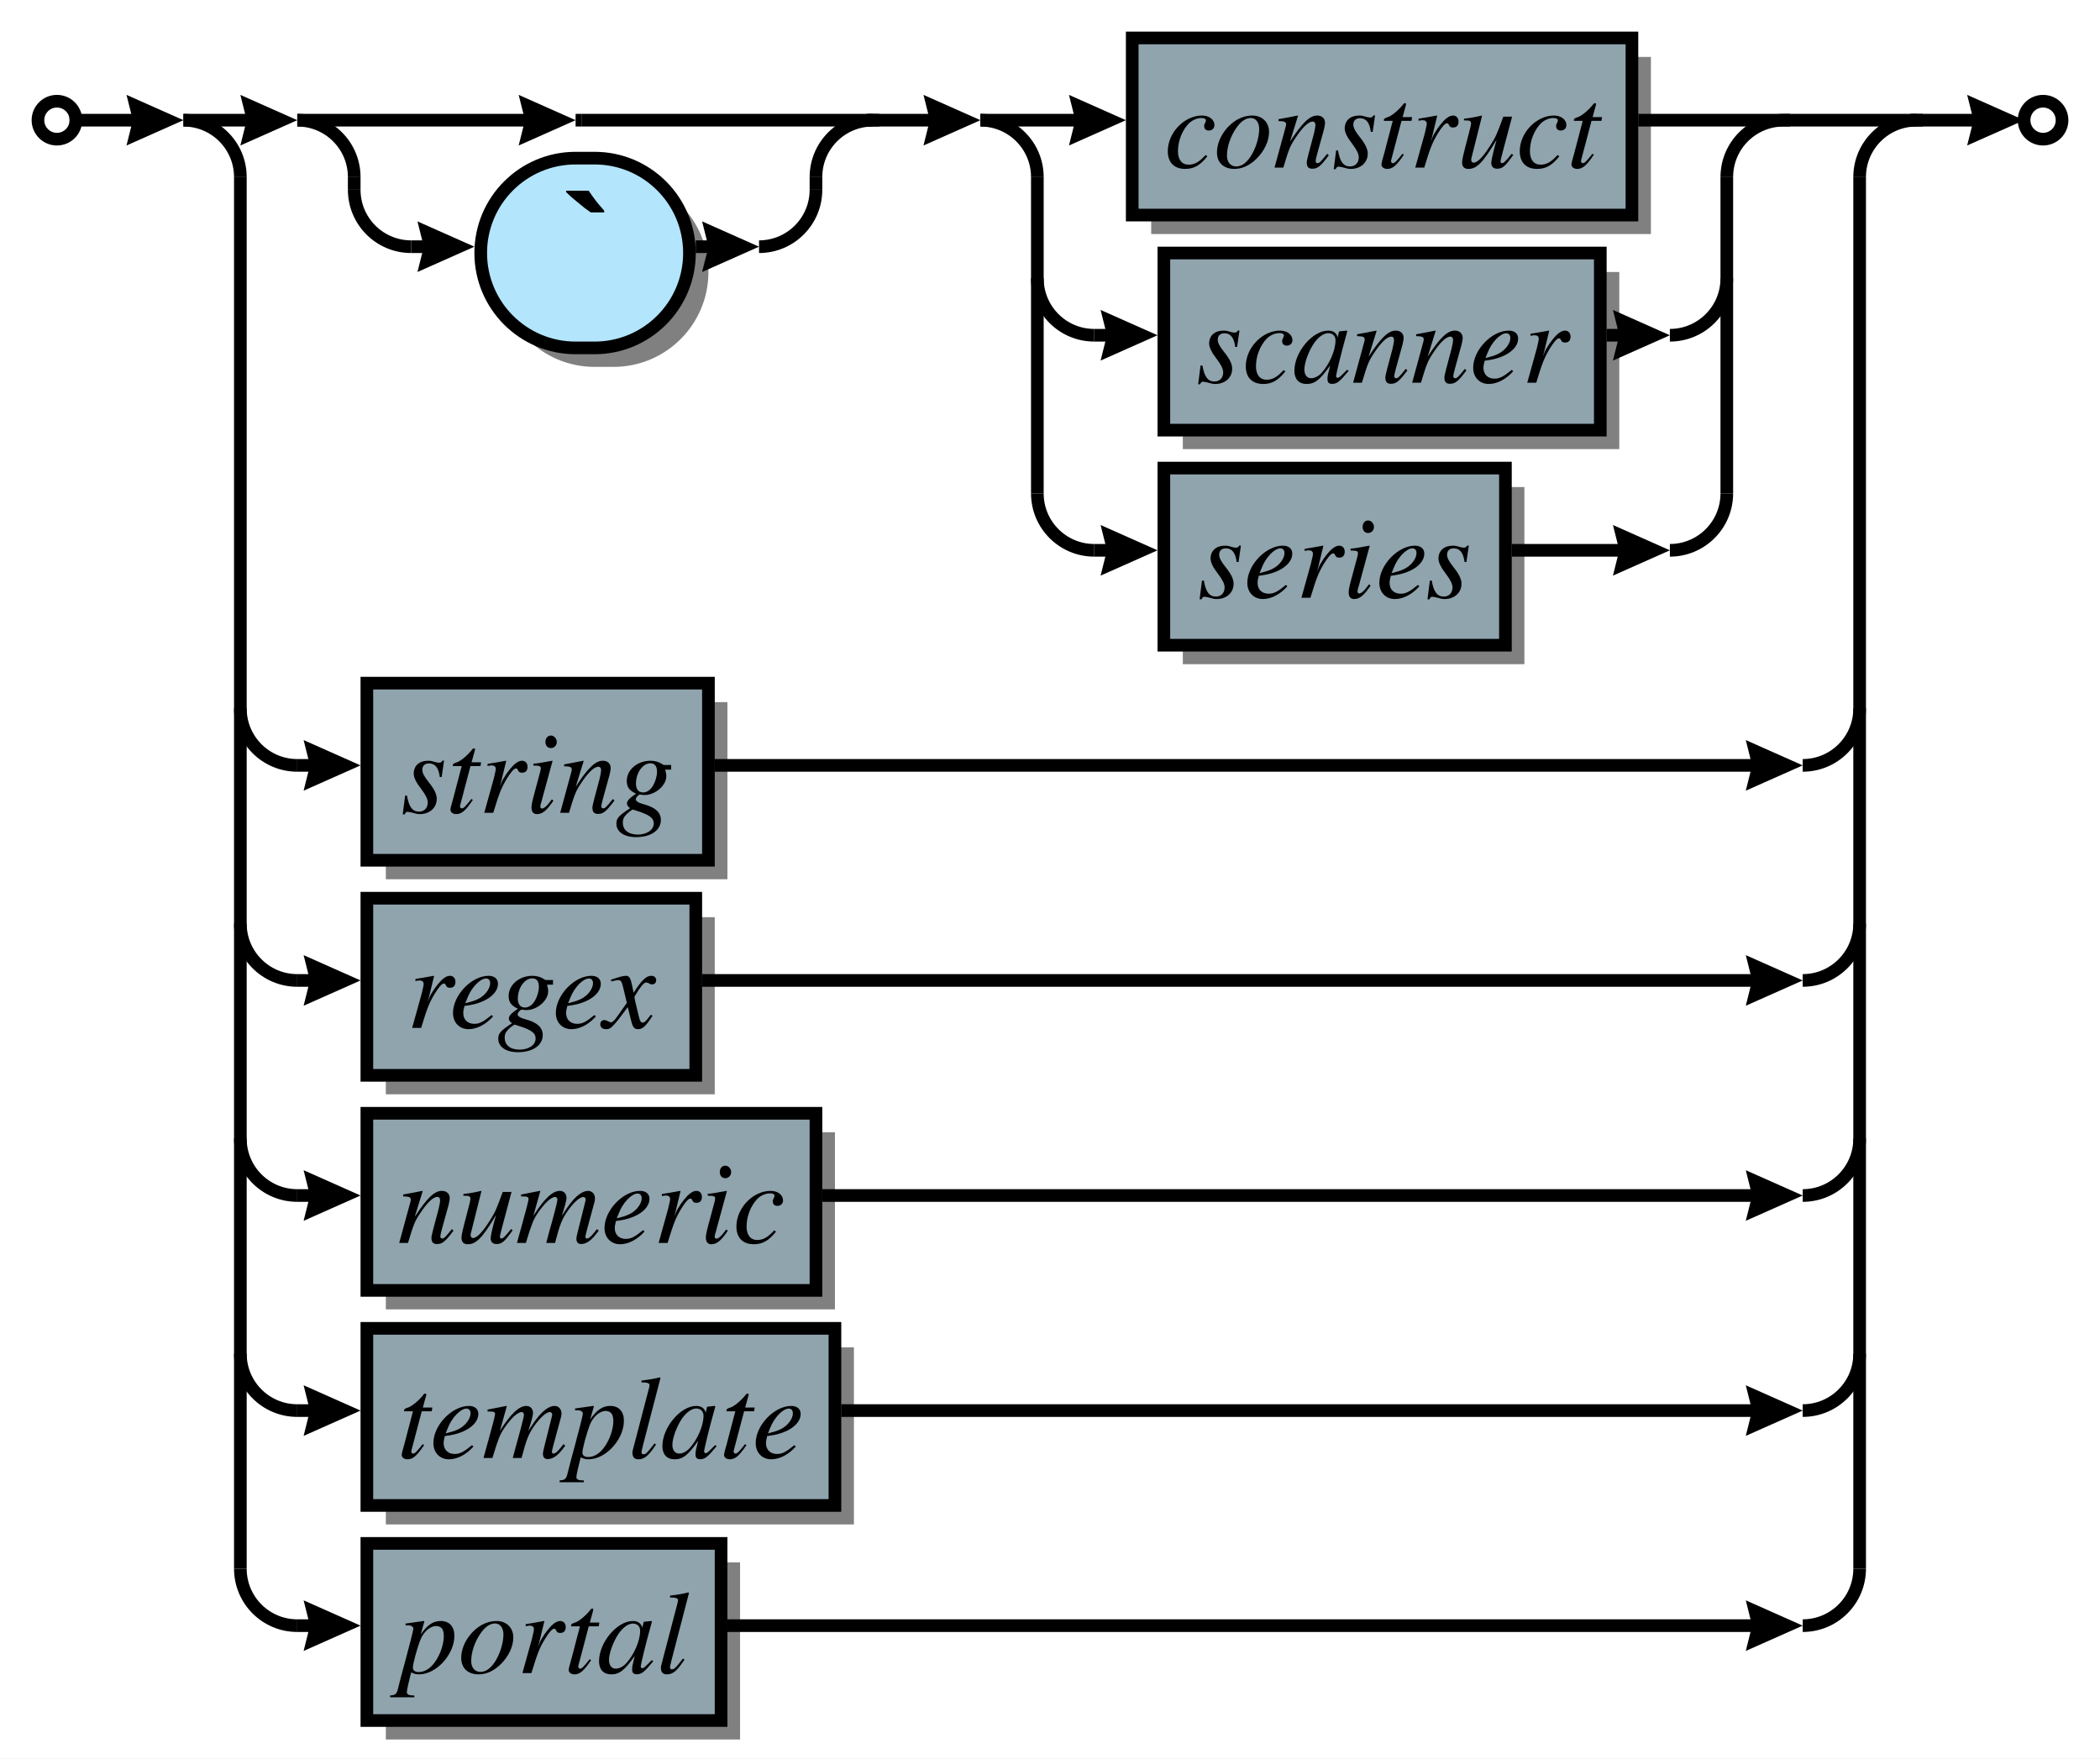
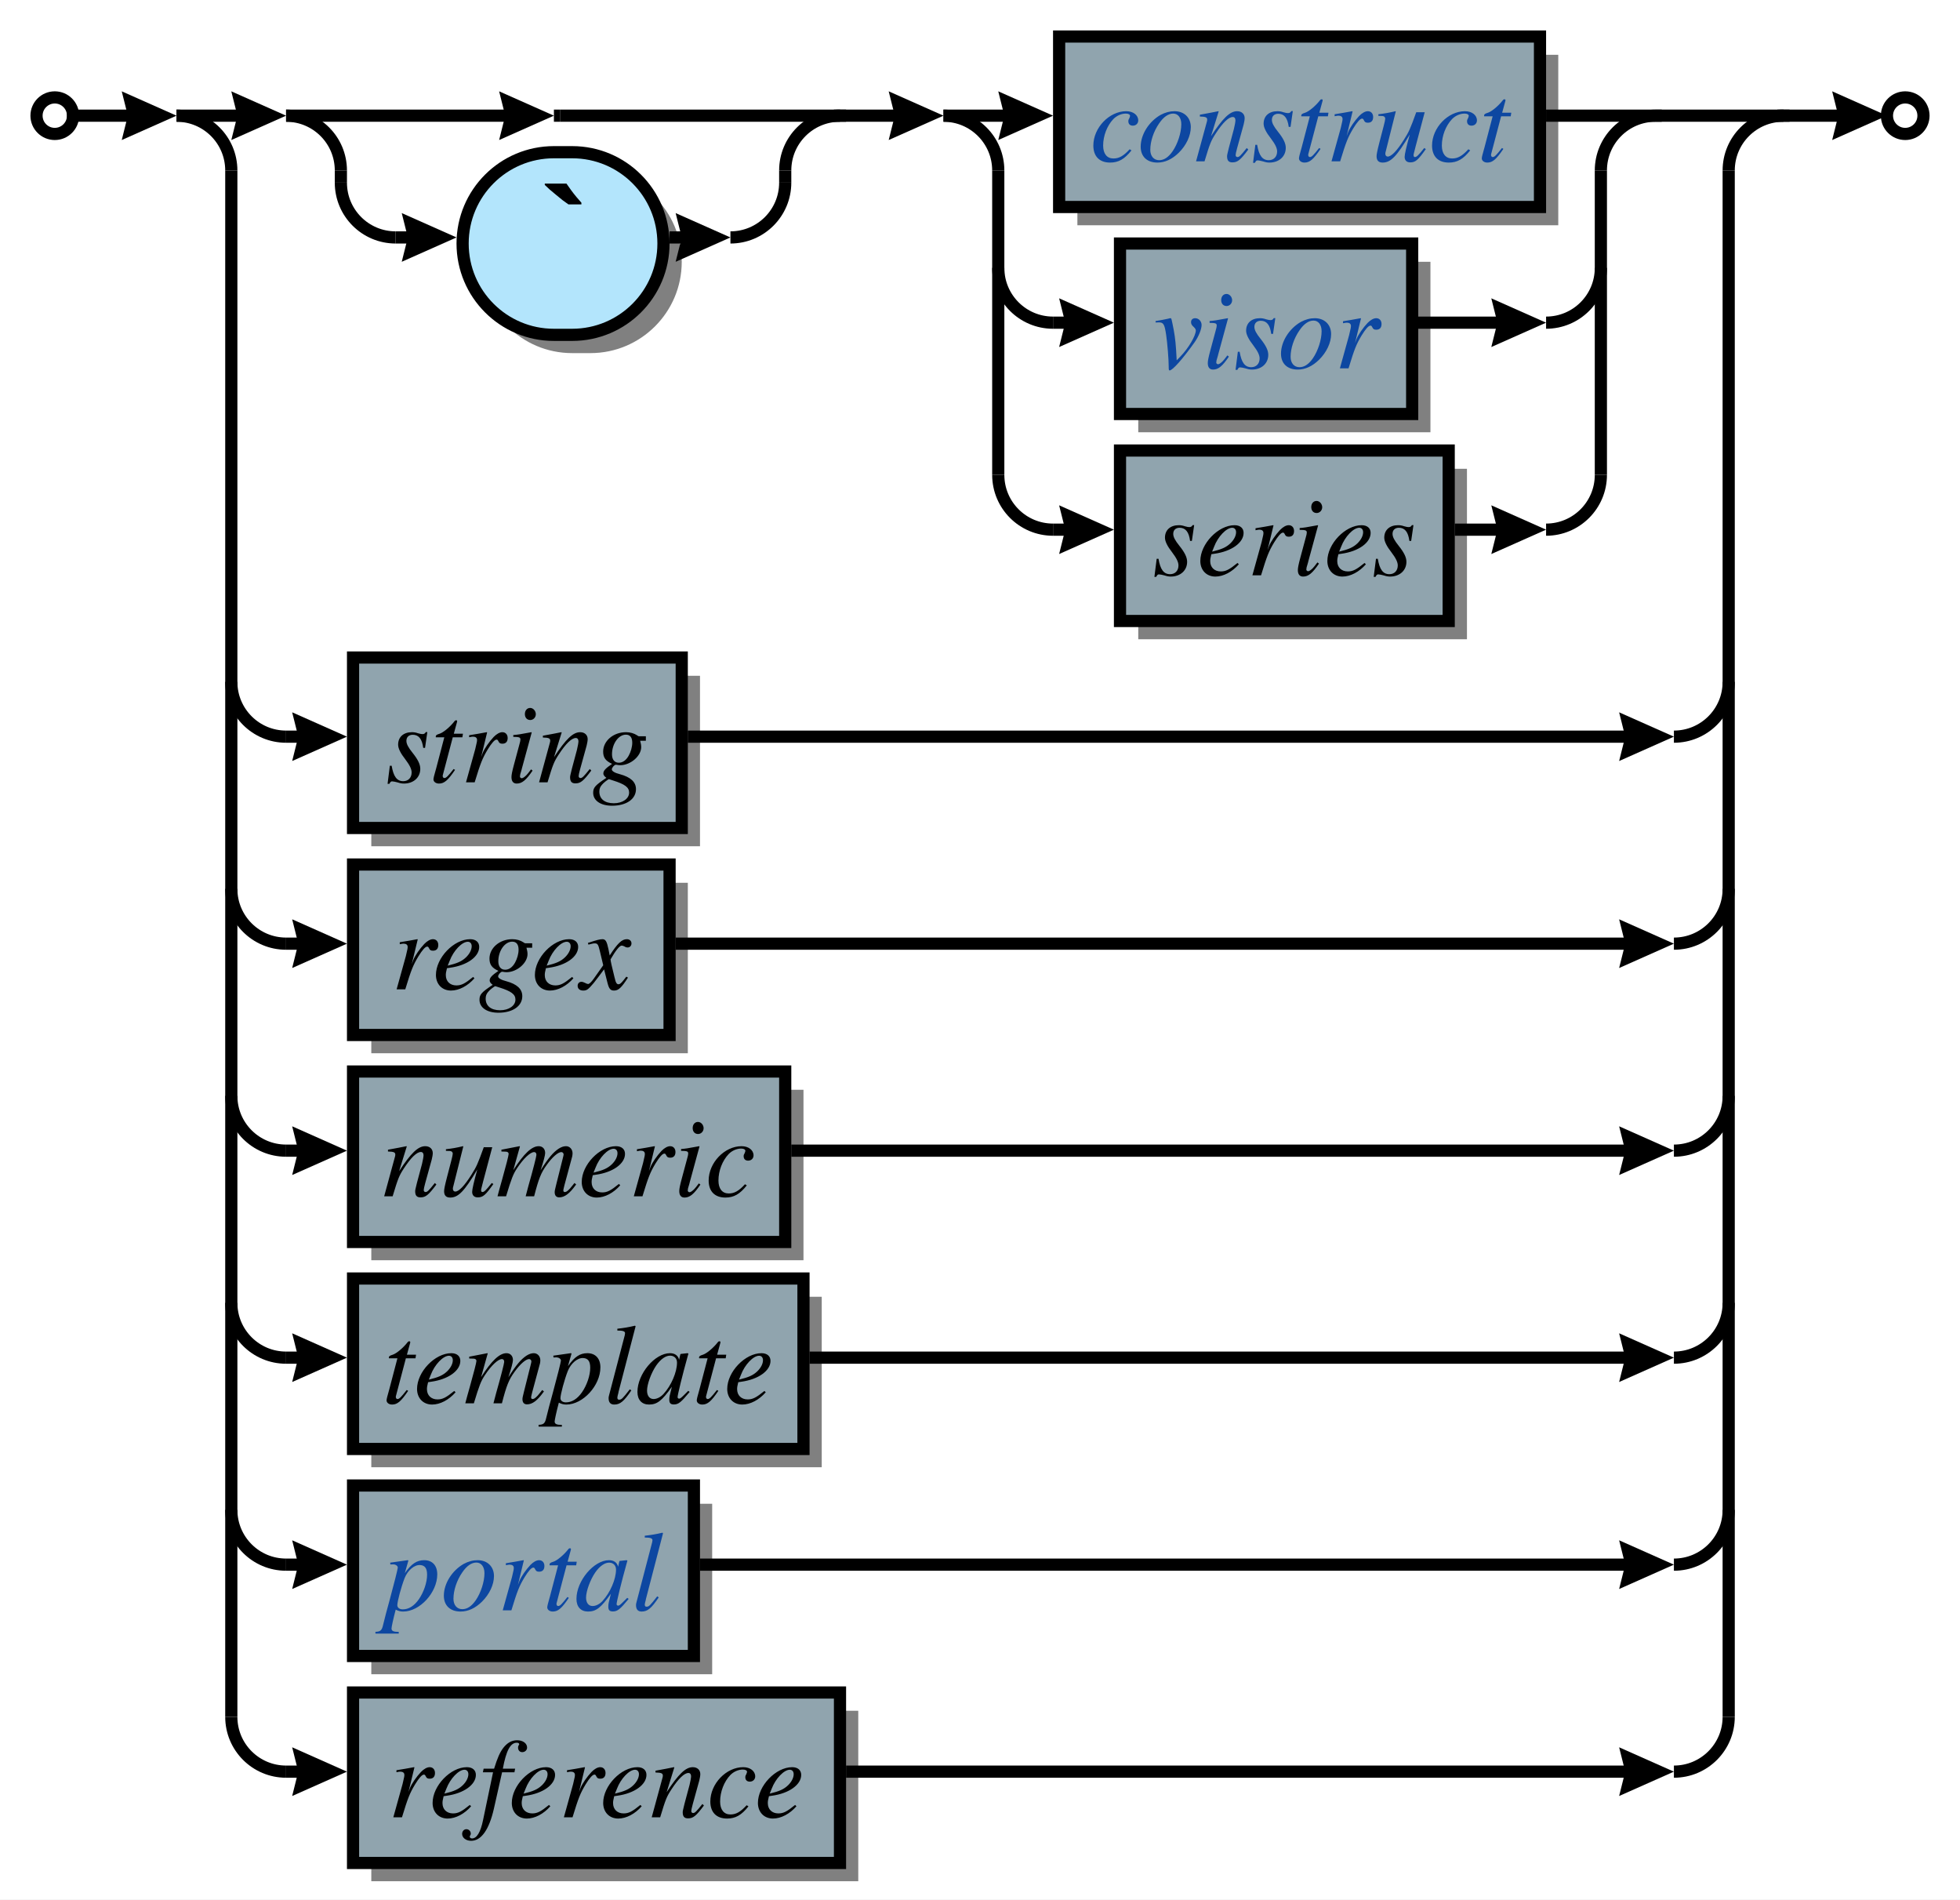
- <svg xmlns="http://www.w3.org/2000/svg" xml:space="preserve" width="332" height="278" version="1.1">
+ <svg xmlns="http://www.w3.org/2000/svg" xmlns:xlink="http://www.w3.org/1999/xlink" xml:space="preserve" width="322" height="312" version="1.1">
  <style type="text/css">

.box_font {fill:#000000; text-anchor:middle;
    font-family:Times; font-size:14pt; font-weight:normal; font-style:italic;}
.title_font {fill:#000000; text-anchor:middle;
    font-family:Sans; font-size:22pt; font-weight:bold; font-style:normal;}
.bubble_font {fill:#000000; text-anchor:middle;
    font-family:Sans; font-size:14pt; font-weight:bold; font-style:normal;}
.token_font {fill:#000000; text-anchor:middle;
    font-family:Sans; font-size:16pt; font-weight:bold; font-style:normal;}
.label {fill:#000;
  text-anchor:middle;
  font-size:16pt; font-weight:bold; font-family:Sans;}
.link {fill: #0D47A1;}
.link:hover {fill: #0D47A1; text-decoration:underline;}
.link:visited {fill: #4A148C;}

</style>
  <defs>
    <marker id="arrow" markerWidth="5" markerHeight="4" refX="2.5" refY="2" orient="auto" markerUnits="strokeWidth">
      <path d="M0,0 L0.5,2 L0,4 L4.5,2 z" fill="#000000" />
    </marker>
  </defs>
  <rect width="100%" height="100%" fill="white" />
  <path d="M94.0,58.0 A15.0,15.0 0 0,1 94.0,28.0 H97.0 A15.0,15.0 0 0,1 97.0,58.0 z" stroke="none" fill-opacity="0.498" fill="#000000" />
-   <rect x="182.0" y="9.0" width="79.0" height="28.0" stroke="none" fill-opacity="0.498" fill="#000000" />
-   <rect x="187.0" y="43.0" width="69.0" height="28.0" stroke="none" fill-opacity="0.498" fill="#000000" />
+   <rect x="177.0" y="9.0" width="79.0" height="28.0" stroke="none" fill-opacity="0.498" fill="#000000" />
+   <rect x="187.0" y="43.0" width="48.0" height="28.0" stroke="none" fill-opacity="0.498" fill="#000000" />
  <rect x="187.0" y="77.0" width="54.0" height="28.0" stroke="none" fill-opacity="0.498" fill="#000000" />
  <rect x="61.0" y="111.0" width="54.0" height="28.0" stroke="none" fill-opacity="0.498" fill="#000000" />
  <rect x="61.0" y="145.0" width="52.0" height="28.0" stroke="none" fill-opacity="0.498" fill="#000000" />
  <rect x="61.0" y="179.0" width="71.0" height="28.0" stroke="none" fill-opacity="0.498" fill="#000000" />
  <rect x="61.0" y="213.0" width="74.0" height="28.0" stroke="none" fill-opacity="0.498" fill="#000000" />
  <rect x="61.0" y="247.0" width="56.0" height="28.0" stroke="none" fill-opacity="0.498" fill="#000000" />
+   <rect x="61.0" y="281.0" width="80.0" height="28.0" stroke="none" fill-opacity="0.498" fill="#000000" />
  <circle cx="9" cy="19.0" r="3" stroke="#000000" stroke-width="2" fill="#FFFFFF" />
  <line x1="91.0" y1="19.0" x2="92.0" y2="19.0" stroke="#000000" stroke-width="2" />
  <path d="M91.0,55.0 A15.0,15.0 0 0,1 91.0,25.0 H94.0 A15.0,15.0 0 0,1 94.0,55.0 z" stroke="#000000" stroke-width="2" fill="#B3E5FC" />
  <text class="token_font" x="92.5" y="46.5">`</text>
  <line x1="47.0" y1="19.0" x2="87.0" y2="19.0" stroke="#000000" stroke-width="2" marker-end="url(#arrow)" />
  <line x1="92.0" y1="19.0" x2="139.0" y2="19.0" stroke="#000000" stroke-width="2" />
  <path d="M56.0,28.0 A9.0,9.0 0 0,0 47.0,19.0" stroke="#000000" stroke-width="2" fill="none" />
  <line x1="65.0" y1="39.0" x2="71.0" y2="39.0" stroke="#000000" stroke-width="2" marker-end="url(#arrow)" />
  <line x1="110.0" y1="39.0" x2="116.0" y2="39.0" stroke="#000000" stroke-width="2" marker-end="url(#arrow)" />
  <path d="M56.0,30.0 A9.0,9.0 0 0,0 65.0,39.0" stroke="#000000" stroke-width="2" fill="none" />
  <path d="M120.0,39.0 A9.0,9.0 0 0,0 129.0,30.0" stroke="#000000" stroke-width="2" fill="none" />
  <path d="M138.0,19.0 A9.0,9.0 0 0,0 129.0,28.0" stroke="#000000" stroke-width="2" fill="none" />
  <line x1="56.0" y1="30.0" x2="56.0" y2="28.0" stroke="#000000" stroke-width="2" />
  <line x1="129.0" y1="30.0" x2="129.0" y2="28.0" stroke="#000000" stroke-width="2" />
-   <rect x="179.0" y="6.0" width="79.0" height="28.0" stroke="#000000" stroke-width="2" fill="#90A4AE" />
-   <text class="box_font" x="218.5" y="26.5">construct</text>
-   <rect x="184.0" y="40.0" width="69.0" height="28.0" stroke="#000000" stroke-width="2" fill="#90A4AE" />
-   <text class="box_font" x="218.5" y="60.5">scanner</text>
+   <rect x="174.0" y="6.0" width="79.0" height="28.0" stroke="#000000" stroke-width="2" fill="#90A4AE" />
+   <a xlink:href="/construct" target="_parent">
+     <text class="box_font link" x="213.5" y="26.5">construct</text>
+   </a>
+   <rect x="184.0" y="40.0" width="48.0" height="28.0" stroke="#000000" stroke-width="2" fill="#90A4AE" />
+   <a xlink:href="/#visor" target="_parent">
+     <text class="box_font link" x="208.0" y="60.5">visor</text>
+   </a>
  <rect x="184.0" y="74.0" width="54.0" height="28.0" stroke="#000000" stroke-width="2" fill="#90A4AE" />
  <text class="box_font" x="211.0" y="94.5">series</text>
-   <line x1="155.0" y1="19.0" x2="174.0" y2="19.0" stroke="#000000" stroke-width="2" marker-end="url(#arrow)" />
-   <line x1="259.0" y1="19.0" x2="283.0" y2="19.0" stroke="#000000" stroke-width="2" />
+   <line x1="155.0" y1="19.0" x2="169.0" y2="19.0" stroke="#000000" stroke-width="2" marker-end="url(#arrow)" />
+   <line x1="254.0" y1="19.0" x2="273.0" y2="19.0" stroke="#000000" stroke-width="2" />
  <path d="M164.0,28.0 A9.0,9.0 0 0,0 155.0,19.0" stroke="#000000" stroke-width="2" fill="none" />
  <line x1="173.0" y1="53.0" x2="179.0" y2="53.0" stroke="#000000" stroke-width="2" marker-end="url(#arrow)" />
-   <line x1="254.0" y1="53.0" x2="260.0" y2="53.0" stroke="#000000" stroke-width="2" marker-end="url(#arrow)" />
+   <line x1="233.0" y1="53.0" x2="250.0" y2="53.0" stroke="#000000" stroke-width="2" marker-end="url(#arrow)" />
  <path d="M164.0,44.0 A9.0,9.0 0 0,0 173.0,53.0" stroke="#000000" stroke-width="2" fill="none" />
-   <path d="M264.0,53.0 A9.0,9.0 0 0,0 273.0,44.0" stroke="#000000" stroke-width="2" fill="none" />
+   <path d="M254.0,53.0 A9.0,9.0 0 0,0 263.0,44.0" stroke="#000000" stroke-width="2" fill="none" />
  <line x1="173.0" y1="87.0" x2="179.0" y2="87.0" stroke="#000000" stroke-width="2" marker-end="url(#arrow)" />
-   <line x1="239.0" y1="87.0" x2="260.0" y2="87.0" stroke="#000000" stroke-width="2" marker-end="url(#arrow)" />
+   <line x1="239.0" y1="87.0" x2="250.0" y2="87.0" stroke="#000000" stroke-width="2" marker-end="url(#arrow)" />
  <path d="M164.0,78.0 A9.0,9.0 0 0,0 173.0,87.0" stroke="#000000" stroke-width="2" fill="none" />
-   <path d="M264.0,87.0 A9.0,9.0 0 0,0 273.0,78.0" stroke="#000000" stroke-width="2" fill="none" />
-   <path d="M282.0,19.0 A9.0,9.0 0 0,0 273.0,28.0" stroke="#000000" stroke-width="2" fill="none" />
+   <path d="M254.0,87.0 A9.0,9.0 0 0,0 263.0,78.0" stroke="#000000" stroke-width="2" fill="none" />
+   <path d="M272.0,19.0 A9.0,9.0 0 0,0 263.0,28.0" stroke="#000000" stroke-width="2" fill="none" />
  <line x1="164.0" y1="78.0" x2="164.0" y2="28.0" stroke="#000000" stroke-width="2" />
-   <line x1="273.0" y1="78.0" x2="273.0" y2="28.0" stroke="#000000" stroke-width="2" />
+   <line x1="263.0" y1="78.0" x2="263.0" y2="28.0" stroke="#000000" stroke-width="2" />
  <line x1="137.0" y1="19.0" x2="151.0" y2="19.0" stroke="#000000" stroke-width="2" marker-end="url(#arrow)" />
  <rect x="58.0" y="108.0" width="54.0" height="28.0" stroke="#000000" stroke-width="2" fill="#90A4AE" />
  <text class="box_font" x="85.0" y="128.5">string</text>
  <rect x="58.0" y="142.0" width="52.0" height="28.0" stroke="#000000" stroke-width="2" fill="#90A4AE" />
  <text class="box_font" x="84.0" y="162.5">regex</text>
  <rect x="58.0" y="176.0" width="71.0" height="28.0" stroke="#000000" stroke-width="2" fill="#90A4AE" />
  <text class="box_font" x="93.5" y="196.5">numeric</text>
  <rect x="58.0" y="210.0" width="74.0" height="28.0" stroke="#000000" stroke-width="2" fill="#90A4AE" />
  <text class="box_font" x="95.0" y="230.5">template</text>
  <rect x="58.0" y="244.0" width="56.0" height="28.0" stroke="#000000" stroke-width="2" fill="#90A4AE" />
-   <text class="box_font" x="86.0" y="264.5">portal</text>
+   <a xlink:href="/portal" target="_parent">
+     <text class="box_font link" x="86.0" y="264.5">portal</text>
+   </a>
+   <rect x="58.0" y="278.0" width="80.0" height="28.0" stroke="#000000" stroke-width="2" fill="#90A4AE" />
+   <text class="box_font" x="98.0" y="298.5">reference</text>
  <line x1="29" y1="19.0" x2="43.0" y2="19.0" stroke="#000000" stroke-width="2" marker-end="url(#arrow)" />
-   <line x1="282.0" y1="19.0" x2="304.0" y2="19.0" stroke="#000000" stroke-width="2" />
+   <line x1="272.0" y1="19.0" x2="294.0" y2="19.0" stroke="#000000" stroke-width="2" />
  <path d="M38.0,28.0 A9,9 0 0,0 29.0,19.0" stroke="#000000" stroke-width="2" fill="none" />
  <line x1="47" y1="121.0" x2="53.0" y2="121.0" stroke="#000000" stroke-width="2" marker-end="url(#arrow)" />
-   <line x1="113.0" y1="121.0" x2="281.0" y2="121.0" stroke="#000000" stroke-width="2" marker-end="url(#arrow)" />
+   <line x1="113.0" y1="121.0" x2="271.0" y2="121.0" stroke="#000000" stroke-width="2" marker-end="url(#arrow)" />
  <path d="M38.0,112.0 A9,9 0 0,0 47.0,121.0" stroke="#000000" stroke-width="2" fill="none" />
-   <path d="M285.0,121.0 A9.0,9.0 0 0,0 294.0,112.0" stroke="#000000" stroke-width="2" fill="none" />
+   <path d="M275.0,121.0 A9.0,9.0 0 0,0 284.0,112.0" stroke="#000000" stroke-width="2" fill="none" />
  <line x1="47" y1="155.0" x2="53.0" y2="155.0" stroke="#000000" stroke-width="2" marker-end="url(#arrow)" />
-   <line x1="111.0" y1="155.0" x2="281.0" y2="155.0" stroke="#000000" stroke-width="2" marker-end="url(#arrow)" />
+   <line x1="111.0" y1="155.0" x2="271.0" y2="155.0" stroke="#000000" stroke-width="2" marker-end="url(#arrow)" />
  <path d="M38.0,146.0 A9,9 0 0,0 47.0,155.0" stroke="#000000" stroke-width="2" fill="none" />
-   <path d="M285.0,155.0 A9.0,9.0 0 0,0 294.0,146.0" stroke="#000000" stroke-width="2" fill="none" />
+   <path d="M275.0,155.0 A9.0,9.0 0 0,0 284.0,146.0" stroke="#000000" stroke-width="2" fill="none" />
  <line x1="47" y1="189.0" x2="53.0" y2="189.0" stroke="#000000" stroke-width="2" marker-end="url(#arrow)" />
-   <line x1="130.0" y1="189.0" x2="281.0" y2="189.0" stroke="#000000" stroke-width="2" marker-end="url(#arrow)" />
+   <line x1="130.0" y1="189.0" x2="271.0" y2="189.0" stroke="#000000" stroke-width="2" marker-end="url(#arrow)" />
  <path d="M38.0,180.0 A9,9 0 0,0 47.0,189.0" stroke="#000000" stroke-width="2" fill="none" />
-   <path d="M285.0,189.0 A9.0,9.0 0 0,0 294.0,180.0" stroke="#000000" stroke-width="2" fill="none" />
+   <path d="M275.0,189.0 A9.0,9.0 0 0,0 284.0,180.0" stroke="#000000" stroke-width="2" fill="none" />
  <line x1="47" y1="223.0" x2="53.0" y2="223.0" stroke="#000000" stroke-width="2" marker-end="url(#arrow)" />
-   <line x1="133.0" y1="223.0" x2="281.0" y2="223.0" stroke="#000000" stroke-width="2" marker-end="url(#arrow)" />
+   <line x1="133.0" y1="223.0" x2="271.0" y2="223.0" stroke="#000000" stroke-width="2" marker-end="url(#arrow)" />
  <path d="M38.0,214.0 A9,9 0 0,0 47.0,223.0" stroke="#000000" stroke-width="2" fill="none" />
-   <path d="M285.0,223.0 A9.0,9.0 0 0,0 294.0,214.0" stroke="#000000" stroke-width="2" fill="none" />
+   <path d="M275.0,223.0 A9.0,9.0 0 0,0 284.0,214.0" stroke="#000000" stroke-width="2" fill="none" />
  <line x1="47" y1="257.0" x2="53.0" y2="257.0" stroke="#000000" stroke-width="2" marker-end="url(#arrow)" />
-   <line x1="115.0" y1="257.0" x2="281.0" y2="257.0" stroke="#000000" stroke-width="2" marker-end="url(#arrow)" />
+   <line x1="115.0" y1="257.0" x2="271.0" y2="257.0" stroke="#000000" stroke-width="2" marker-end="url(#arrow)" />
  <path d="M38.0,248.0 A9,9 0 0,0 47.0,257.0" stroke="#000000" stroke-width="2" fill="none" />
-   <path d="M285.0,257.0 A9.0,9.0 0 0,0 294.0,248.0" stroke="#000000" stroke-width="2" fill="none" />
-   <path d="M303.0,19.0 A9.0,9.0 0 0,0 294.0,28.0" stroke="#000000" stroke-width="2" fill="none" />
-   <line x1="38" y1="248.0" x2="38" y2="28.0" stroke="#000000" stroke-width="2" />
-   <line x1="294.0" y1="248.0" x2="294.0" y2="28.0" stroke="#000000" stroke-width="2" />
+   <path d="M275.0,257.0 A9.0,9.0 0 0,0 284.0,248.0" stroke="#000000" stroke-width="2" fill="none" />
+   <line x1="47" y1="291.0" x2="53.0" y2="291.0" stroke="#000000" stroke-width="2" marker-end="url(#arrow)" />
+   <line x1="139.0" y1="291.0" x2="271.0" y2="291.0" stroke="#000000" stroke-width="2" marker-end="url(#arrow)" />
+   <path d="M38.0,282.0 A9,9 0 0,0 47.0,291.0" stroke="#000000" stroke-width="2" fill="none" />
+   <path d="M275.0,291.0 A9.0,9.0 0 0,0 284.0,282.0" stroke="#000000" stroke-width="2" fill="none" />
+   <path d="M293.0,19.0 A9.0,9.0 0 0,0 284.0,28.0" stroke="#000000" stroke-width="2" fill="none" />
+   <line x1="38" y1="282.0" x2="38" y2="28.0" stroke="#000000" stroke-width="2" />
+   <line x1="284.0" y1="282.0" x2="284.0" y2="28.0" stroke="#000000" stroke-width="2" />
  <line x1="11" y1="19.0" x2="25.0" y2="19.0" stroke="#000000" stroke-width="2" marker-end="url(#arrow)" />
-   <circle cx="323.0" cy="19.0" r="3.0" stroke="#000000" stroke-width="2" fill="#FFFFFF" />
-   <line x1="302.0" y1="19.0" x2="316.0" y2="19.0" stroke="#000000" stroke-width="2" marker-end="url(#arrow)" />
+   <circle cx="313.0" cy="19.0" r="3.0" stroke="#000000" stroke-width="2" fill="#FFFFFF" />
+   <line x1="292.0" y1="19.0" x2="306.0" y2="19.0" stroke="#000000" stroke-width="2" marker-end="url(#arrow)" />
</svg>
